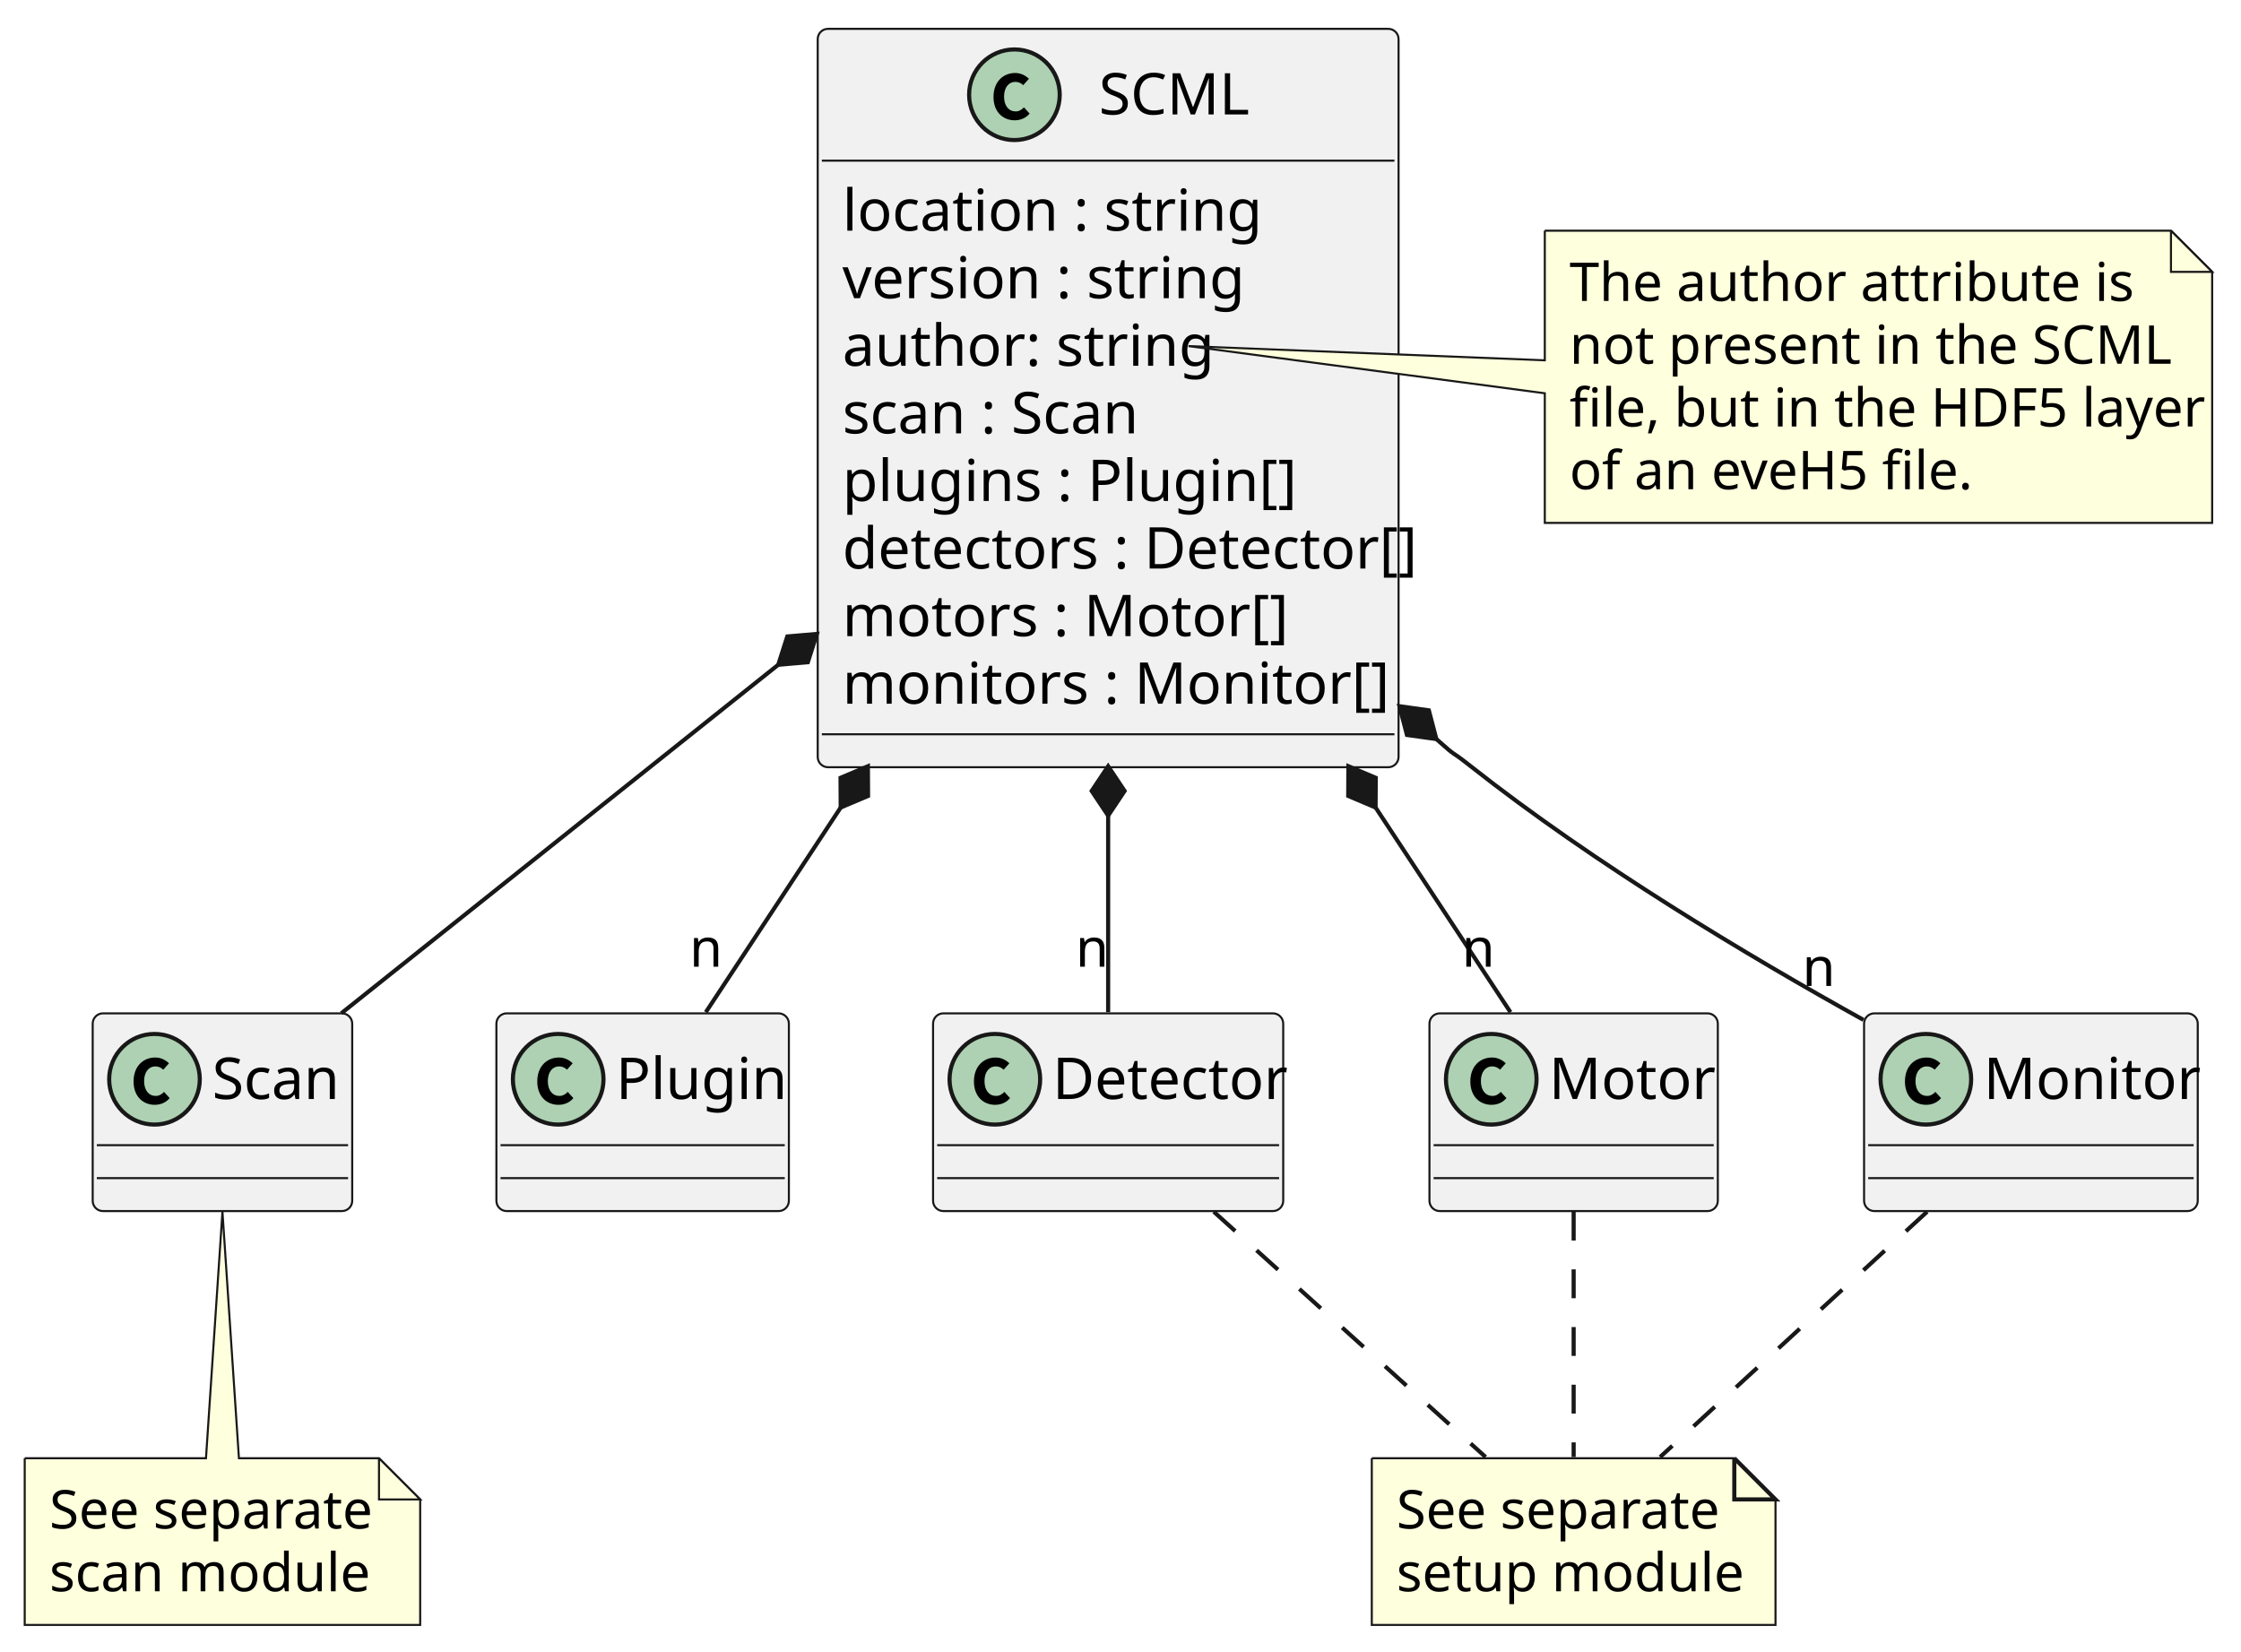
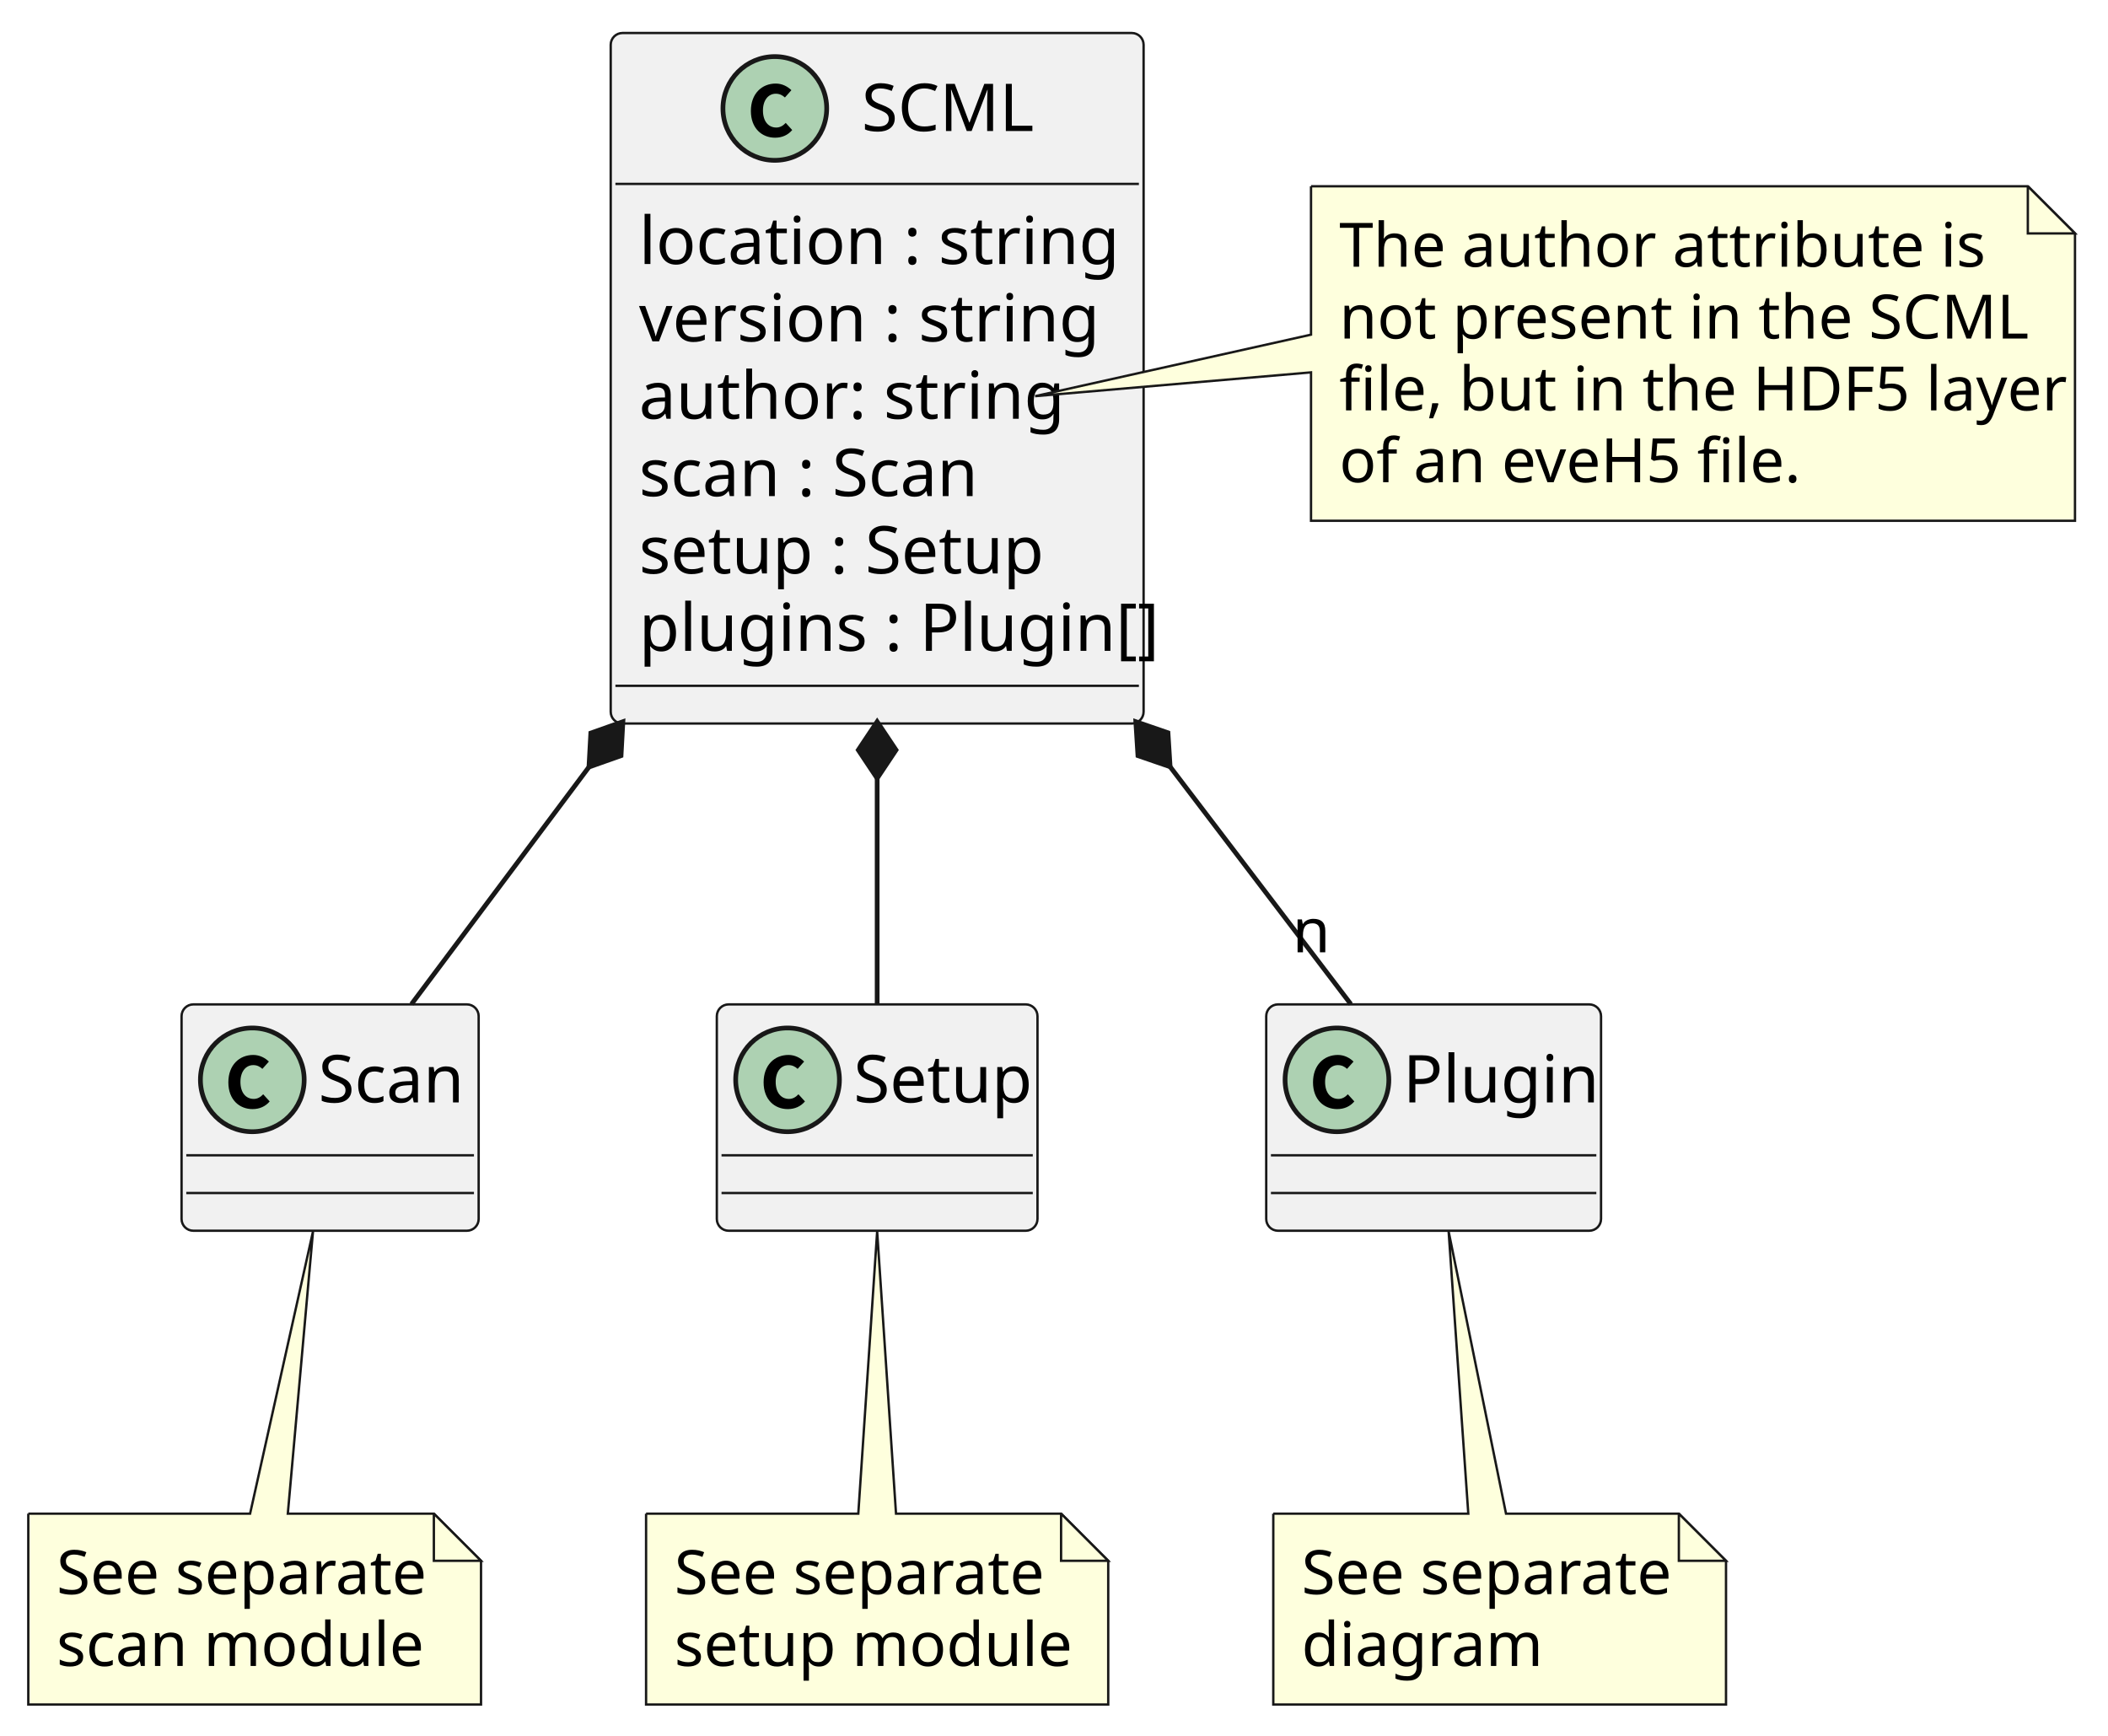
- <svg xmlns="http://www.w3.org/2000/svg" contentStyleType="text/css" height="401px" preserveAspectRatio="none" style="width:544px;height:401px;background:#FFFFFF;" version="1.1" viewBox="0 0 544 401" width="544px" zoomAndPan="magnify">
+ <svg xmlns="http://www.w3.org/2000/svg" contentStyleType="text/css" height="368px" preserveAspectRatio="none" style="width:447px;height:368px;background:#FFFFFF;" version="1.1" viewBox="0 0 447 368" width="447px" zoomAndPan="magnify">
  <defs />
  <g>
    <g id="elem_SCML">
-       <rect codeLine="2" fill="#F1F1F1" height="179.25" id="SCML" rx="2.5" ry="2.5" style="stroke:#181818;stroke-width:0.5;" width="141" x="198.5" y="7" />
-       <ellipse cx="246.25" cy="23" fill="#ADD1B2" rx="11" ry="11" style="stroke:#181818;stroke-width:1.0;" />
-       <path d="M246.297,29.203 C247.797,29.203 249.031,28.641 249.938,27.578 L248.562,26.062 C248.016,26.656 247.359,27.047 246.562,27.047 C244.891,27.047 243.734,25.719 243.734,23.438 C243.734,21.219 244.891,19.875 246.453,19.875 C247.266,19.875 247.859,20.188 248.391,20.672 L249.766,19.125 C249.016,18.391 247.859,17.719 246.453,17.719 C243.5,17.719 241.172,19.859 241.172,23.531 C241.172,27.25 243.547,29.203 246.297,29.203 Z " fill="#000000" />
-       <text fill="#000000" font-family="sans-serif" font-size="14" lengthAdjust="spacing" textLength="37" x="266.75" y="27.785">SCML</text>
-       <line style="stroke:#181818;stroke-width:0.5;" x1="199.5" x2="338.5" y1="39" y2="39" />
-       <text fill="#000000" font-family="sans-serif" font-size="14" lengthAdjust="spacing" textLength="95" x="204.5" y="55.988">location : string</text>
-       <text fill="#000000" font-family="sans-serif" font-size="14" lengthAdjust="spacing" textLength="90" x="204.5" y="72.394">version : string</text>
-       <text fill="#000000" font-family="sans-serif" font-size="14" lengthAdjust="spacing" textLength="84" x="204.5" y="88.801">author: string</text>
-       <text fill="#000000" font-family="sans-serif" font-size="14" lengthAdjust="spacing" textLength="70" x="204.5" y="105.207">scan : Scan</text>
-       <text fill="#000000" font-family="sans-serif" font-size="14" lengthAdjust="spacing" textLength="101" x="204.5" y="121.613">plugins : Plugin[]</text>
-       <text fill="#000000" font-family="sans-serif" font-size="14" lengthAdjust="spacing" textLength="129" x="204.5" y="138.019">detectors : Detector[]</text>
-       <text fill="#000000" font-family="sans-serif" font-size="14" lengthAdjust="spacing" textLength="100" x="204.5" y="154.426">motors : Motor[]</text>
-       <text fill="#000000" font-family="sans-serif" font-size="14" lengthAdjust="spacing" textLength="122" x="204.5" y="170.832">monitors : Monitor[]</text>
-       <line style="stroke:#181818;stroke-width:0.5;" x1="199.5" x2="338.5" y1="178.25" y2="178.25" />
+       <rect codeLine="2" fill="#F1F1F1" height="146.438" id="SCML" rx="2.5" ry="2.5" style="stroke:#181818;stroke-width:0.5;" width="113" x="129.5" y="7" />
+       <ellipse cx="164.3" cy="23" fill="#ADD1B2" rx="11" ry="11" style="stroke:#181818;stroke-width:1.0;" />
+       <path d="M164.347,29.203 C165.847,29.203 167.081,28.641 167.988,27.578 L166.613,26.062 C166.066,26.656 165.409,27.047 164.613,27.047 C162.941,27.047 161.784,25.719 161.784,23.438 C161.784,21.219 162.941,19.875 164.503,19.875 C165.316,19.875 165.909,20.188 166.441,20.672 L167.816,19.125 C167.066,18.391 165.909,17.719 164.503,17.719 C161.55,17.719 159.222,19.859 159.222,23.531 C159.222,27.25 161.597,29.203 164.347,29.203 Z " fill="#000000" />
+       <text fill="#000000" font-family="sans-serif" font-size="14" lengthAdjust="spacing" textLength="37" x="182.7" y="27.785">SCML</text>
+       <line style="stroke:#181818;stroke-width:0.5;" x1="130.5" x2="241.5" y1="39" y2="39" />
+       <text fill="#000000" font-family="sans-serif" font-size="14" lengthAdjust="spacing" textLength="95" x="135.5" y="55.988">location : string</text>
+       <text fill="#000000" font-family="sans-serif" font-size="14" lengthAdjust="spacing" textLength="90" x="135.5" y="72.394">version : string</text>
+       <text fill="#000000" font-family="sans-serif" font-size="14" lengthAdjust="spacing" textLength="84" x="135.5" y="88.801">author: string</text>
+       <text fill="#000000" font-family="sans-serif" font-size="14" lengthAdjust="spacing" textLength="70" x="135.5" y="105.207">scan : Scan</text>
+       <text fill="#000000" font-family="sans-serif" font-size="14" lengthAdjust="spacing" textLength="80" x="135.5" y="121.613">setup : Setup</text>
+       <text fill="#000000" font-family="sans-serif" font-size="14" lengthAdjust="spacing" textLength="101" x="135.5" y="138.019">plugins : Plugin[]</text>
+       <line style="stroke:#181818;stroke-width:0.5;" x1="130.5" x2="241.5" y1="145.438" y2="145.438" />
    </g>
    <g id="elem_Scan">
-       <rect fill="#F1F1F1" height="48" id="Scan" rx="2.5" ry="2.5" style="stroke:#181818;stroke-width:0.5;" width="63" x="22.5" y="246" />
-       <ellipse cx="37.5" cy="262" fill="#ADD1B2" rx="11" ry="11" style="stroke:#181818;stroke-width:1.0;" />
-       <path d="M37.547,268.203 C39.047,268.203 40.281,267.641 41.188,266.578 L39.812,265.062 C39.266,265.656 38.609,266.047 37.812,266.047 C36.141,266.047 34.984,264.719 34.984,262.438 C34.984,260.219 36.141,258.875 37.703,258.875 C38.516,258.875 39.109,259.188 39.641,259.672 L41.016,258.125 C40.266,257.391 39.109,256.719 37.703,256.719 C34.75,256.719 32.422,258.859 32.422,262.531 C32.422,266.25 34.797,268.203 37.547,268.203 Z " fill="#000000" />
-       <text fill="#000000" font-family="sans-serif" font-size="14" lengthAdjust="spacing" textLength="31" x="51.5" y="266.785">Scan</text>
-       <line style="stroke:#181818;stroke-width:0.5;" x1="23.5" x2="84.5" y1="278" y2="278" />
-       <line style="stroke:#181818;stroke-width:0.5;" x1="23.5" x2="84.5" y1="286" y2="286" />
+       <rect fill="#F1F1F1" height="48" id="Scan" rx="2.5" ry="2.5" style="stroke:#181818;stroke-width:0.5;" width="63" x="38.5" y="213" />
+       <ellipse cx="53.5" cy="229" fill="#ADD1B2" rx="11" ry="11" style="stroke:#181818;stroke-width:1.0;" />
+       <path d="M53.547,235.203 C55.047,235.203 56.281,234.641 57.188,233.578 L55.812,232.062 C55.266,232.656 54.609,233.047 53.812,233.047 C52.141,233.047 50.984,231.719 50.984,229.438 C50.984,227.219 52.141,225.875 53.703,225.875 C54.516,225.875 55.109,226.188 55.641,226.672 L57.016,225.125 C56.266,224.391 55.109,223.719 53.703,223.719 C50.75,223.719 48.422,225.859 48.422,229.531 C48.422,233.25 50.797,235.203 53.547,235.203 Z " fill="#000000" />
+       <text fill="#000000" font-family="sans-serif" font-size="14" lengthAdjust="spacing" textLength="31" x="67.5" y="233.785">Scan</text>
+       <line style="stroke:#181818;stroke-width:0.5;" x1="39.5" x2="100.5" y1="245" y2="245" />
+       <line style="stroke:#181818;stroke-width:0.5;" x1="39.5" x2="100.5" y1="253" y2="253" />
+     </g>
+     <g id="elem_Setup">
+       <rect fill="#F1F1F1" height="48" id="Setup" rx="2.5" ry="2.5" style="stroke:#181818;stroke-width:0.5;" width="68" x="152" y="213" />
+       <ellipse cx="167" cy="229" fill="#ADD1B2" rx="11" ry="11" style="stroke:#181818;stroke-width:1.0;" />
+       <path d="M167.047,235.203 C168.547,235.203 169.781,234.641 170.688,233.578 L169.312,232.062 C168.766,232.656 168.109,233.047 167.312,233.047 C165.641,233.047 164.484,231.719 164.484,229.438 C164.484,227.219 165.641,225.875 167.203,225.875 C168.016,225.875 168.609,226.188 169.141,226.672 L170.516,225.125 C169.766,224.391 168.609,223.719 167.203,223.719 C164.25,223.719 161.922,225.859 161.922,229.531 C161.922,233.25 164.297,235.203 167.047,235.203 Z " fill="#000000" />
+       <text fill="#000000" font-family="sans-serif" font-size="14" lengthAdjust="spacing" textLength="36" x="181" y="233.785">Setup</text>
+       <line style="stroke:#181818;stroke-width:0.5;" x1="153" x2="219" y1="245" y2="245" />
+       <line style="stroke:#181818;stroke-width:0.5;" x1="153" x2="219" y1="253" y2="253" />
    </g>
    <g id="elem_Plugin">
-       <rect fill="#F1F1F1" height="48" id="Plugin" rx="2.5" ry="2.5" style="stroke:#181818;stroke-width:0.5;" width="71" x="120.5" y="246" />
-       <ellipse cx="135.5" cy="262" fill="#ADD1B2" rx="11" ry="11" style="stroke:#181818;stroke-width:1.0;" />
-       <path d="M135.547,268.203 C137.047,268.203 138.281,267.641 139.188,266.578 L137.812,265.062 C137.266,265.656 136.609,266.047 135.812,266.047 C134.141,266.047 132.984,264.719 132.984,262.438 C132.984,260.219 134.141,258.875 135.703,258.875 C136.516,258.875 137.109,259.188 137.641,259.672 L139.016,258.125 C138.266,257.391 137.109,256.719 135.703,256.719 C132.75,256.719 130.422,258.859 130.422,262.531 C130.422,266.25 132.797,268.203 135.547,268.203 Z " fill="#000000" />
-       <text fill="#000000" font-family="sans-serif" font-size="14" lengthAdjust="spacing" textLength="39" x="149.5" y="266.785">Plugin</text>
-       <line style="stroke:#181818;stroke-width:0.5;" x1="121.5" x2="190.5" y1="278" y2="278" />
-       <line style="stroke:#181818;stroke-width:0.5;" x1="121.5" x2="190.5" y1="286" y2="286" />
+       <rect fill="#F1F1F1" height="48" id="Plugin" rx="2.5" ry="2.5" style="stroke:#181818;stroke-width:0.5;" width="71" x="268.5" y="213" />
+       <ellipse cx="283.5" cy="229" fill="#ADD1B2" rx="11" ry="11" style="stroke:#181818;stroke-width:1.0;" />
+       <path d="M283.547,235.203 C285.047,235.203 286.281,234.641 287.188,233.578 L285.812,232.062 C285.266,232.656 284.609,233.047 283.812,233.047 C282.141,233.047 280.984,231.719 280.984,229.438 C280.984,227.219 282.141,225.875 283.703,225.875 C284.516,225.875 285.109,226.188 285.641,226.672 L287.016,225.125 C286.266,224.391 285.109,223.719 283.703,223.719 C280.75,223.719 278.422,225.859 278.422,229.531 C278.422,233.25 280.797,235.203 283.547,235.203 Z " fill="#000000" />
+       <text fill="#000000" font-family="sans-serif" font-size="14" lengthAdjust="spacing" textLength="39" x="297.5" y="233.785">Plugin</text>
+       <line style="stroke:#181818;stroke-width:0.5;" x1="269.5" x2="338.5" y1="245" y2="245" />
+       <line style="stroke:#181818;stroke-width:0.5;" x1="269.5" x2="338.5" y1="253" y2="253" />
    </g>
-     <g id="elem_Detector">
-       <rect fill="#F1F1F1" height="48" id="Detector" rx="2.5" ry="2.5" style="stroke:#181818;stroke-width:0.5;" width="85" x="226.5" y="246" />
-       <ellipse cx="241.5" cy="262" fill="#ADD1B2" rx="11" ry="11" style="stroke:#181818;stroke-width:1.0;" />
-       <path d="M241.547,268.203 C243.047,268.203 244.281,267.641 245.188,266.578 L243.812,265.062 C243.266,265.656 242.609,266.047 241.812,266.047 C240.141,266.047 238.984,264.719 238.984,262.438 C238.984,260.219 240.141,258.875 241.703,258.875 C242.516,258.875 243.109,259.188 243.641,259.672 L245.016,258.125 C244.266,257.391 243.109,256.719 241.703,256.719 C238.75,256.719 236.422,258.859 236.422,262.531 C236.422,266.25 238.797,268.203 241.547,268.203 Z " fill="#000000" />
-       <text fill="#000000" font-family="sans-serif" font-size="14" lengthAdjust="spacing" textLength="53" x="255.5" y="266.785">Detector</text>
-       <line style="stroke:#181818;stroke-width:0.5;" x1="227.5" x2="310.5" y1="278" y2="278" />
-       <line style="stroke:#181818;stroke-width:0.5;" x1="227.5" x2="310.5" y1="286" y2="286" />
+     <path d="M278,39.5 L278,70.969 L219.5,84.016 L278,78.969 L278,110.438 A0,0 0 0 0 278,110.438 L440,110.438 A0,0 0 0 0 440,110.438 L440,49.5 L430,39.5 L278,39.5 A0,0 0 0 0 278,39.5 " fill="#FEFFDD" style="stroke:#181818;stroke-width:0.5;" />
+     <path d="M430,39.5 L430,49.5 L440,49.5 L430,39.5 " fill="#FEFFDD" style="stroke:#181818;stroke-width:0.5;" />
+     <text fill="#000000" font-family="sans-serif" font-size="13" lengthAdjust="spacing" textLength="124" x="284" y="56.56">The author attribute is</text>
+     <text fill="#000000" font-family="sans-serif" font-size="13" lengthAdjust="spacing" textLength="135" x="284" y="71.795">not present in the SCML</text>
+     <text fill="#000000" font-family="sans-serif" font-size="13" lengthAdjust="spacing" textLength="141" x="284" y="87.029">file, but in the HDF5 layer</text>
+     <text fill="#000000" font-family="sans-serif" font-size="13" lengthAdjust="spacing" textLength="92" x="284" y="102.264">of an eveH5 file.</text>
+     <g id="elem_GMN11">
+       <path d="M6,321 L6,361.469 A0,0 0 0 0 6,361.469 L102,361.469 A0,0 0 0 0 102,361.469 L102,331 L92,321 L61.03,321 L66.37,261.15 L53.03,321 L6,321 A0,0 0 0 0 6,321 " fill="#FEFFDD" style="stroke:#181818;stroke-width:0.5;" />
+       <path d="M92,321 L92,331 L102,331 L92,321 " fill="#FEFFDD" style="stroke:#181818;stroke-width:0.5;" />
+       <text fill="#000000" font-family="sans-serif" font-size="13" lengthAdjust="spacing" textLength="75" x="12" y="338.06">See separate</text>
+       <text fill="#000000" font-family="sans-serif" font-size="13" lengthAdjust="spacing" textLength="73" x="12" y="353.295">scan module</text>
    </g>
-     <g id="elem_Motor">
-       <rect fill="#F1F1F1" height="48" id="Motor" rx="2.5" ry="2.5" style="stroke:#181818;stroke-width:0.5;" width="70" x="347" y="246" />
-       <ellipse cx="362" cy="262" fill="#ADD1B2" rx="11" ry="11" style="stroke:#181818;stroke-width:1.0;" />
-       <path d="M362.047,268.203 C363.547,268.203 364.781,267.641 365.688,266.578 L364.312,265.062 C363.766,265.656 363.109,266.047 362.312,266.047 C360.641,266.047 359.484,264.719 359.484,262.438 C359.484,260.219 360.641,258.875 362.203,258.875 C363.016,258.875 363.609,259.188 364.141,259.672 L365.516,258.125 C364.766,257.391 363.609,256.719 362.203,256.719 C359.25,256.719 356.922,258.859 356.922,262.531 C356.922,266.25 359.297,268.203 362.047,268.203 Z " fill="#000000" />
-       <text fill="#000000" font-family="sans-serif" font-size="14" lengthAdjust="spacing" textLength="38" x="376" y="266.785">Motor</text>
-       <line style="stroke:#181818;stroke-width:0.5;" x1="348" x2="416" y1="278" y2="278" />
-       <line style="stroke:#181818;stroke-width:0.5;" x1="348" x2="416" y1="286" y2="286" />
+     <g id="elem_GMN14">
+       <path d="M137,321 L137,361.469 A0,0 0 0 0 137,361.469 L235,361.469 A0,0 0 0 0 235,361.469 L235,331 L225,321 L190,321 L186,261.15 L182,321 L137,321 A0,0 0 0 0 137,321 " fill="#FEFFDD" style="stroke:#181818;stroke-width:0.5;" />
+       <path d="M225,321 L225,331 L235,331 L225,321 " fill="#FEFFDD" style="stroke:#181818;stroke-width:0.5;" />
+       <text fill="#000000" font-family="sans-serif" font-size="13" lengthAdjust="spacing" textLength="75" x="143" y="338.06">See separate</text>
+       <text fill="#000000" font-family="sans-serif" font-size="13" lengthAdjust="spacing" textLength="77" x="143" y="353.295">setup module</text>
    </g>
-     <g id="elem_Monitor">
-       <rect fill="#F1F1F1" height="48" id="Monitor" rx="2.5" ry="2.5" style="stroke:#181818;stroke-width:0.5;" width="81" x="452.5" y="246" />
-       <ellipse cx="467.5" cy="262" fill="#ADD1B2" rx="11" ry="11" style="stroke:#181818;stroke-width:1.0;" />
-       <path d="M467.547,268.203 C469.047,268.203 470.281,267.641 471.188,266.578 L469.812,265.062 C469.266,265.656 468.609,266.047 467.812,266.047 C466.141,266.047 464.984,264.719 464.984,262.438 C464.984,260.219 466.141,258.875 467.703,258.875 C468.516,258.875 469.109,259.188 469.641,259.672 L471.016,258.125 C470.266,257.391 469.109,256.719 467.703,256.719 C464.75,256.719 462.422,258.859 462.422,262.531 C462.422,266.25 464.797,268.203 467.547,268.203 Z " fill="#000000" />
-       <text fill="#000000" font-family="sans-serif" font-size="14" lengthAdjust="spacing" textLength="49" x="481.5" y="266.785">Monitor</text>
-       <line style="stroke:#181818;stroke-width:0.5;" x1="453.5" x2="532.5" y1="278" y2="278" />
-       <line style="stroke:#181818;stroke-width:0.5;" x1="453.5" x2="532.5" y1="286" y2="286" />
-     </g>
-     <path d="M375,56 L375,87.469 L288.5,84.016 L375,95.469 L375,126.938 A0,0 0 0 0 375,126.938 L537,126.938 A0,0 0 0 0 537,126.938 L537,66 L527,56 L375,56 A0,0 0 0 0 375,56 " fill="#FEFFDD" style="stroke:#181818;stroke-width:0.5;" />
-     <path d="M527,56 L527,66 L537,66 L527,56 " fill="#FEFFDD" style="stroke:#181818;stroke-width:0.5;" />
-     <text fill="#000000" font-family="sans-serif" font-size="13" lengthAdjust="spacing" textLength="124" x="381" y="73.061">The author attribute is</text>
-     <text fill="#000000" font-family="sans-serif" font-size="13" lengthAdjust="spacing" textLength="135" x="381" y="88.295">not present in the SCML</text>
-     <text fill="#000000" font-family="sans-serif" font-size="13" lengthAdjust="spacing" textLength="141" x="381" y="103.529">file, but in the HDF5 layer</text>
-     <text fill="#000000" font-family="sans-serif" font-size="13" lengthAdjust="spacing" textLength="92" x="381" y="118.764">of an eveH5 file.</text>
-     <g id="elem_GMN15">
-       <path d="M6,354 L6,394.469 A0,0 0 0 0 6,394.469 L102,394.469 A0,0 0 0 0 102,394.469 L102,364 L92,354 L58,354 L54,294.15 L50,354 L6,354 A0,0 0 0 0 6,354 " fill="#FEFFDD" style="stroke:#181818;stroke-width:0.5;" />
-       <path d="M92,354 L92,364 L102,364 L92,354 " fill="#FEFFDD" style="stroke:#181818;stroke-width:0.5;" />
-       <text fill="#000000" font-family="sans-serif" font-size="13" lengthAdjust="spacing" textLength="75" x="12" y="371.06">See separate</text>
-       <text fill="#000000" font-family="sans-serif" font-size="13" lengthAdjust="spacing" textLength="73" x="12" y="386.295">scan module</text>
-     </g>
-     <g id="elem_SetupNote">
-       <path d="M333,354 L333,394.469 L431,394.469 L431,364 L421,354 L333,354 " fill="#FEFFDD" style="stroke:#181818;stroke-width:0.5;" />
-       <path d="M421,354 L421,364 L431,364 L421,354 " fill="#FEFFDD" style="stroke:#181818;stroke-width:1.0;" />
-       <text fill="#000000" font-family="sans-serif" font-size="13" lengthAdjust="spacing" textLength="75" x="339" y="371.06">See separate</text>
-       <text fill="#000000" font-family="sans-serif" font-size="13" lengthAdjust="spacing" textLength="77" x="339" y="386.295">setup module</text>
+     <g id="elem_GMN17">
+       <path d="M270,321 L270,361.469 A0,0 0 0 0 270,361.469 L366,361.469 A0,0 0 0 0 366,361.469 L366,331 L356,321 L319.35,321 L307.18,261.15 L311.35,321 L270,321 A0,0 0 0 0 270,321 " fill="#FEFFDD" style="stroke:#181818;stroke-width:0.5;" />
+       <path d="M356,321 L356,331 L366,331 L356,321 " fill="#FEFFDD" style="stroke:#181818;stroke-width:0.5;" />
+       <text fill="#000000" font-family="sans-serif" font-size="13" lengthAdjust="spacing" textLength="75" x="276" y="338.06">See separate</text>
+       <text fill="#000000" font-family="sans-serif" font-size="13" lengthAdjust="spacing" textLength="46" x="276" y="353.295">diagram</text>
    </g>
    <g id="link_SCML_Scan">
-       <path codeLine="12" d="M188.92,161.374 C149.64,192.714 112.27,222.52 82.86,245.98 " fill="none" id="SCML-backto-Scan" style="stroke:#181818;stroke-width:1.0;" />
-       <polygon fill="#181818" points="198.3,153.89,191.115,154.505,188.92,161.374,196.105,160.759,198.3,153.89" style="stroke:#181818;stroke-width:1.0;" />
+       <path codeLine="10" d="M124.889,162.657 C108.669,184.327 99.23,196.95 87.26,212.94 " fill="none" id="SCML-backto-Scan" style="stroke:#181818;stroke-width:1.0;" />
+       <polygon fill="#181818" points="132.08,153.05,125.282,155.457,124.889,162.657,131.687,160.25,132.08,153.05" style="stroke:#181818;stroke-width:1.0;" />
+     </g>
+     <g id="link_SCML_Setup">
+       <path codeLine="11" d="M186,165.05 C186,186.72 186,196.95 186,212.94 " fill="none" id="SCML-backto-Setup" style="stroke:#181818;stroke-width:1.0;" />
+       <polygon fill="#181818" points="186,153.05,182,159.05,186,165.05,190,159.05,186,153.05" style="stroke:#181818;stroke-width:1.0;" />
    </g>
    <g id="link_SCML_Plugin">
-       <path codeLine="13" d="M204.079,196.031 C189.509,218.151 181.7,230 171.33,245.73 " fill="none" id="SCML-backto-Plugin" style="stroke:#181818;stroke-width:1.0;" />
-       <polygon fill="#181818" points="210.68,186.01,204.039,188.82,204.079,196.031,210.72,193.221,210.68,186.01" style="stroke:#181818;stroke-width:1.0;" />
-       <text fill="#000000" font-family="sans-serif" font-size="13" lengthAdjust="spacing" textLength="7" x="167.361" y="234.679">n</text>
-     </g>
-     <g id="link_SCML_Detector">
-       <path codeLine="14" d="M269,198.01 C269,220.13 269,230 269,245.73 " fill="none" id="SCML-backto-Detector" style="stroke:#181818;stroke-width:1.0;" />
-       <polygon fill="#181818" points="269,186.01,265,192.01,269,198.01,273,192.01,269,186.01" style="stroke:#181818;stroke-width:1.0;" />
-       <text fill="#000000" font-family="sans-serif" font-size="13" lengthAdjust="spacing" textLength="7" x="261.103" y="234.679">n</text>
-     </g>
-     <g id="link_SCML_Motor">
-       <path codeLine="15" d="M333.921,196.031 C348.491,218.151 356.3,230 366.67,245.73 " fill="none" id="SCML-backto-Motor" style="stroke:#181818;stroke-width:1.0;" />
-       <polygon fill="#181818" points="327.32,186.01,327.28,193.221,333.921,196.031,333.961,188.82,327.32,186.01" style="stroke:#181818;stroke-width:1.0;" />
-       <text fill="#000000" font-family="sans-serif" font-size="13" lengthAdjust="spacing" textLength="7" x="354.845" y="234.679">n</text>
-     </g>
-     <g id="link_SCML_Monitor">
-       <path codeLine="16" d="M348.675,179.416 C354.385,184.496 351.22,181.44 357,186 C387.07,209.73 424.41,232.08 452.36,247.59 " fill="none" id="SCML-backto-Monitor" style="stroke:#181818;stroke-width:1.0;" />
-       <polygon fill="#181818" points="339.71,171.44,341.534,178.417,348.675,179.416,346.851,172.44,339.71,171.44" style="stroke:#181818;stroke-width:1.0;" />
-       <text fill="#000000" font-family="sans-serif" font-size="13" lengthAdjust="spacing" textLength="7" x="437.498" y="239.344">n</text>
-     </g>
-     <g id="link_Detector_SetupNote">
-       <path codeLine="32" d="M294.64,294.15 C314.57,312.13 341.88,336.78 360.63,353.71 " fill="none" id="Detector-SetupNote" style="stroke:#181818;stroke-width:1.0;stroke-dasharray:7.0,7.0;" />
-     </g>
-     <g id="link_Motor_SetupNote">
-       <path codeLine="33" d="M382,294.15 C382,312.13 382,336.78 382,353.71 " fill="none" id="Motor-SetupNote" style="stroke:#181818;stroke-width:1.0;stroke-dasharray:7.0,7.0;" />
-     </g>
-     <g id="link_Monitor_SetupNote">
-       <path codeLine="34" d="M467.81,294.15 C448.24,312.13 421.41,336.78 402.99,353.71 " fill="none" id="Monitor-SetupNote" style="stroke:#181818;stroke-width:1.0;stroke-dasharray:7.0,7.0;" />
+       <path codeLine="12" d="M248.12,162.597 C264.62,184.267 274.27,196.95 286.44,212.94 " fill="none" id="SCML-backto-Plugin" style="stroke:#181818;stroke-width:1.0;" />
+       <polygon fill="#181818" points="240.85,153.05,241.302,160.247,248.12,162.597,247.667,155.4,240.85,153.05" style="stroke:#181818;stroke-width:1.0;" />
+       <text fill="#000000" font-family="sans-serif" font-size="13" lengthAdjust="spacing" textLength="7" x="274.043" y="201.943">n</text>
    </g>
  </g>
</svg>
